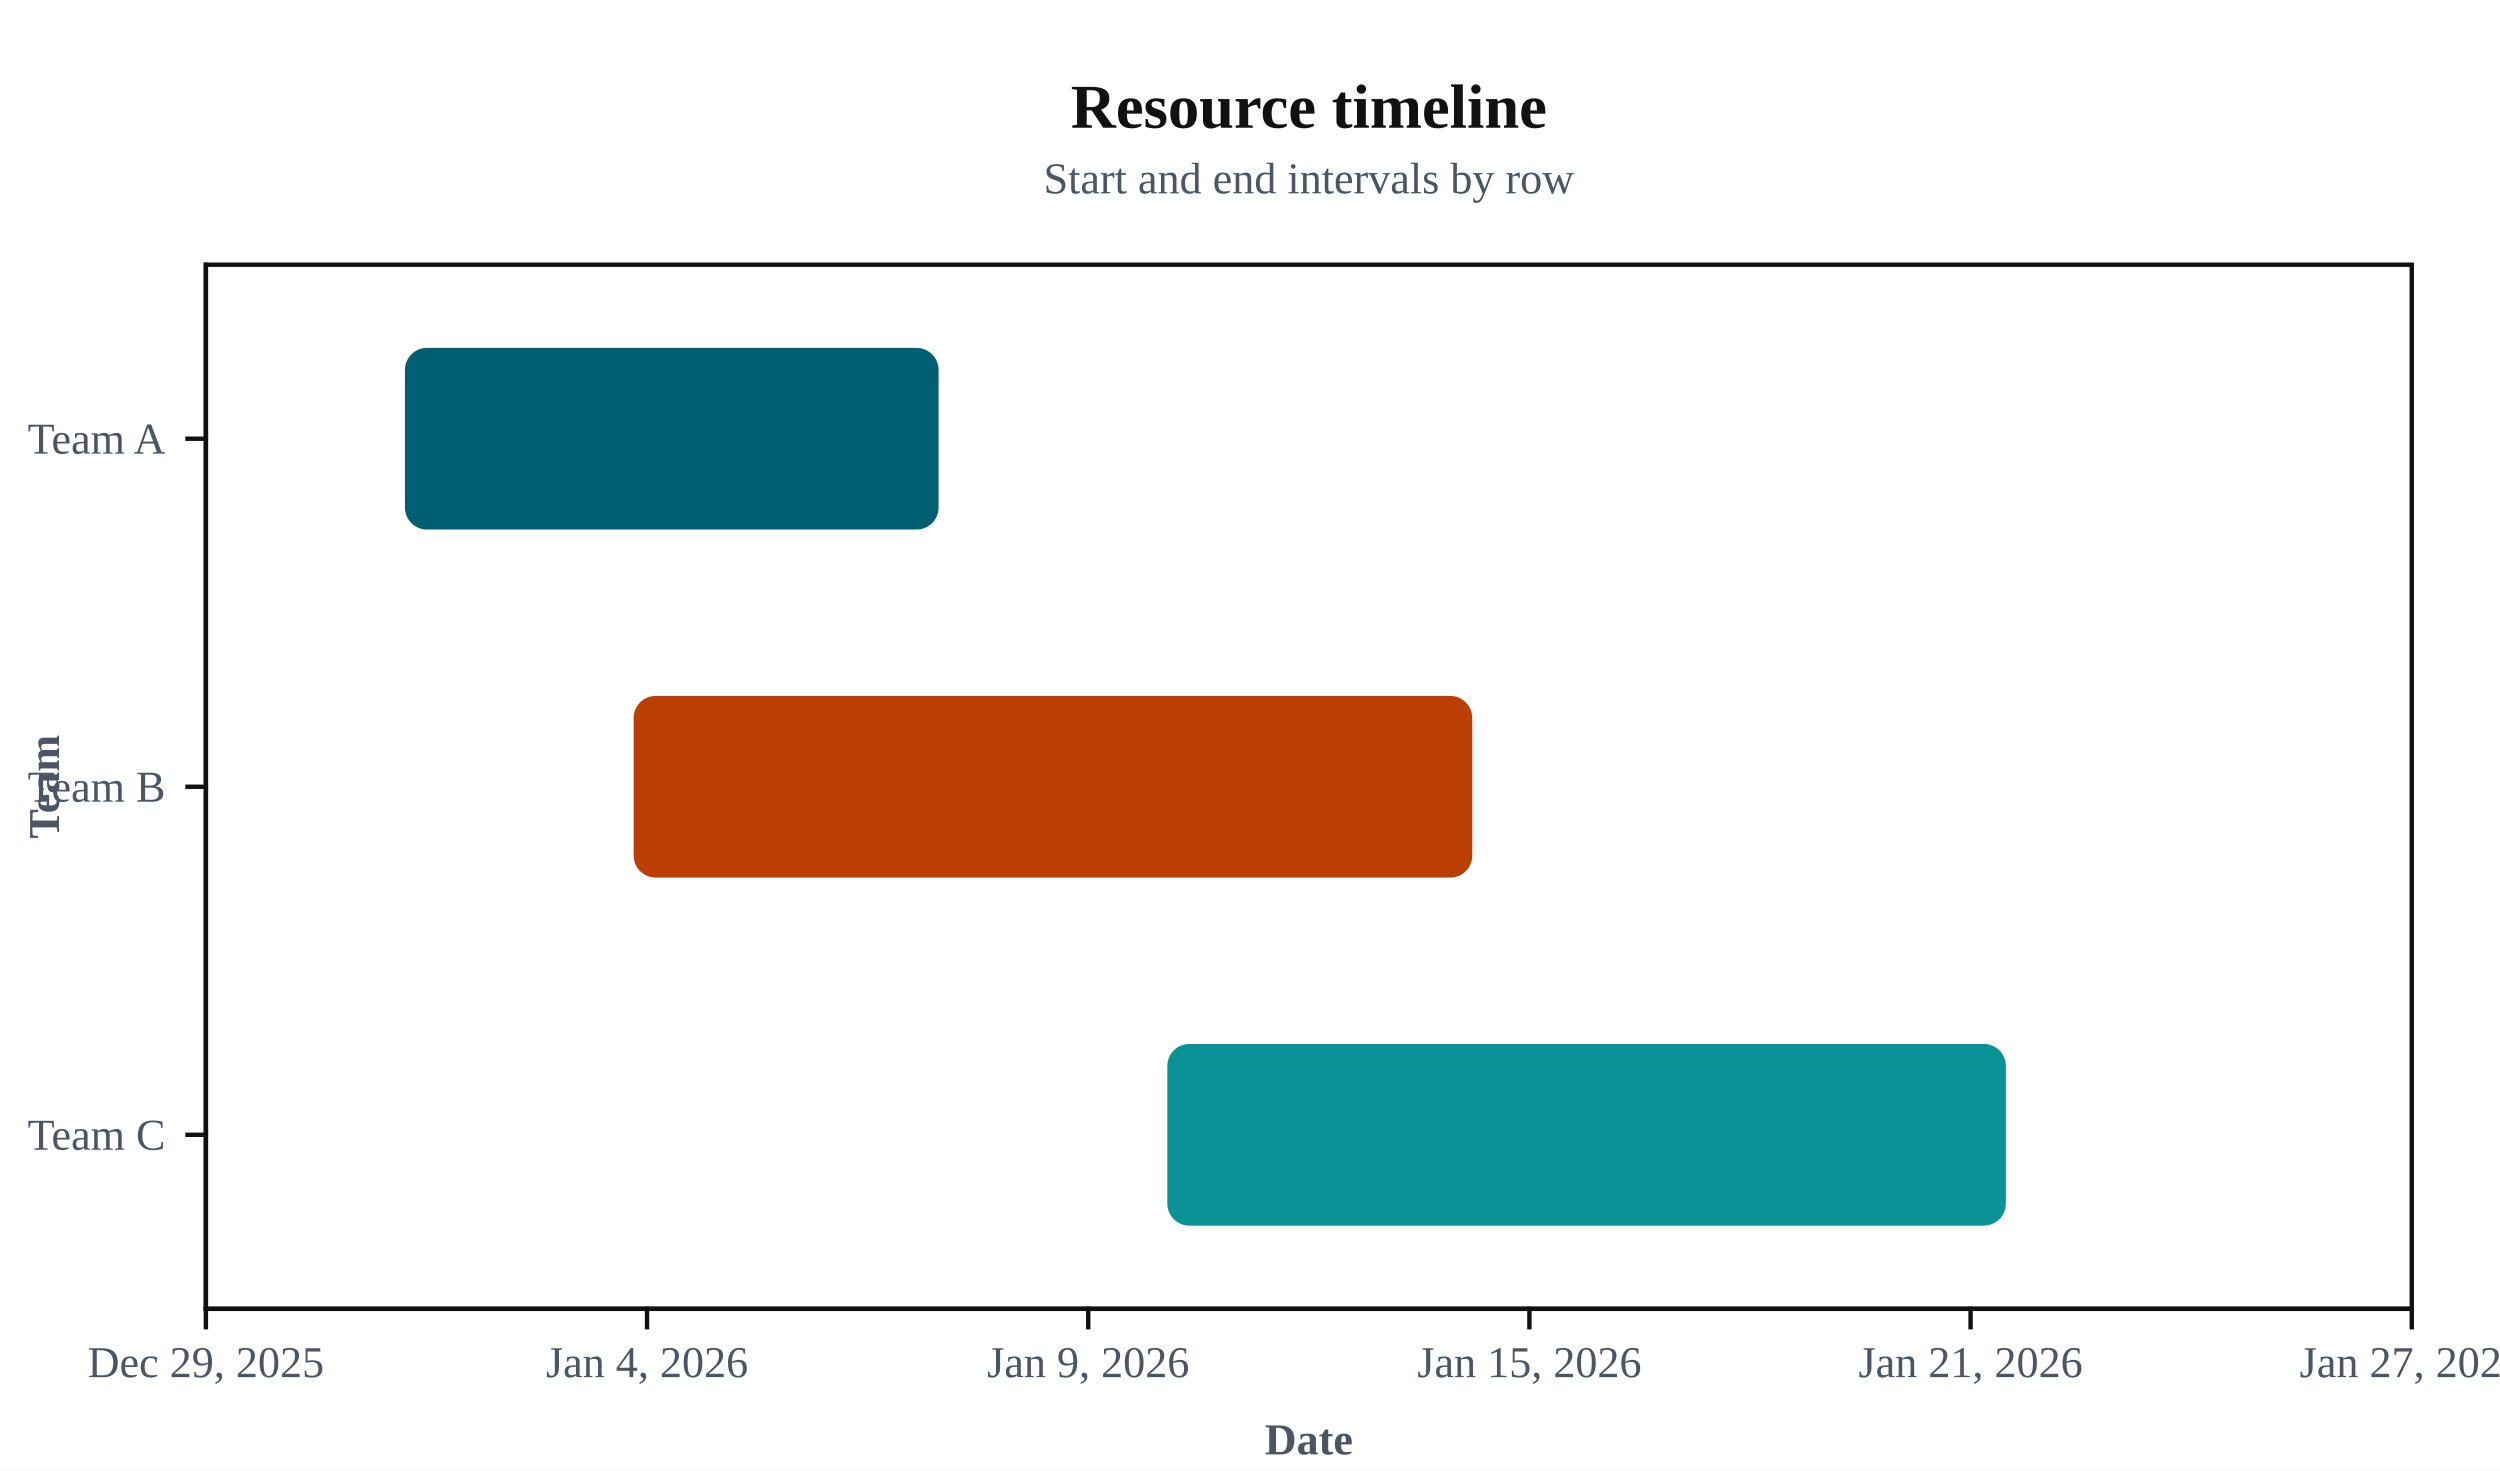
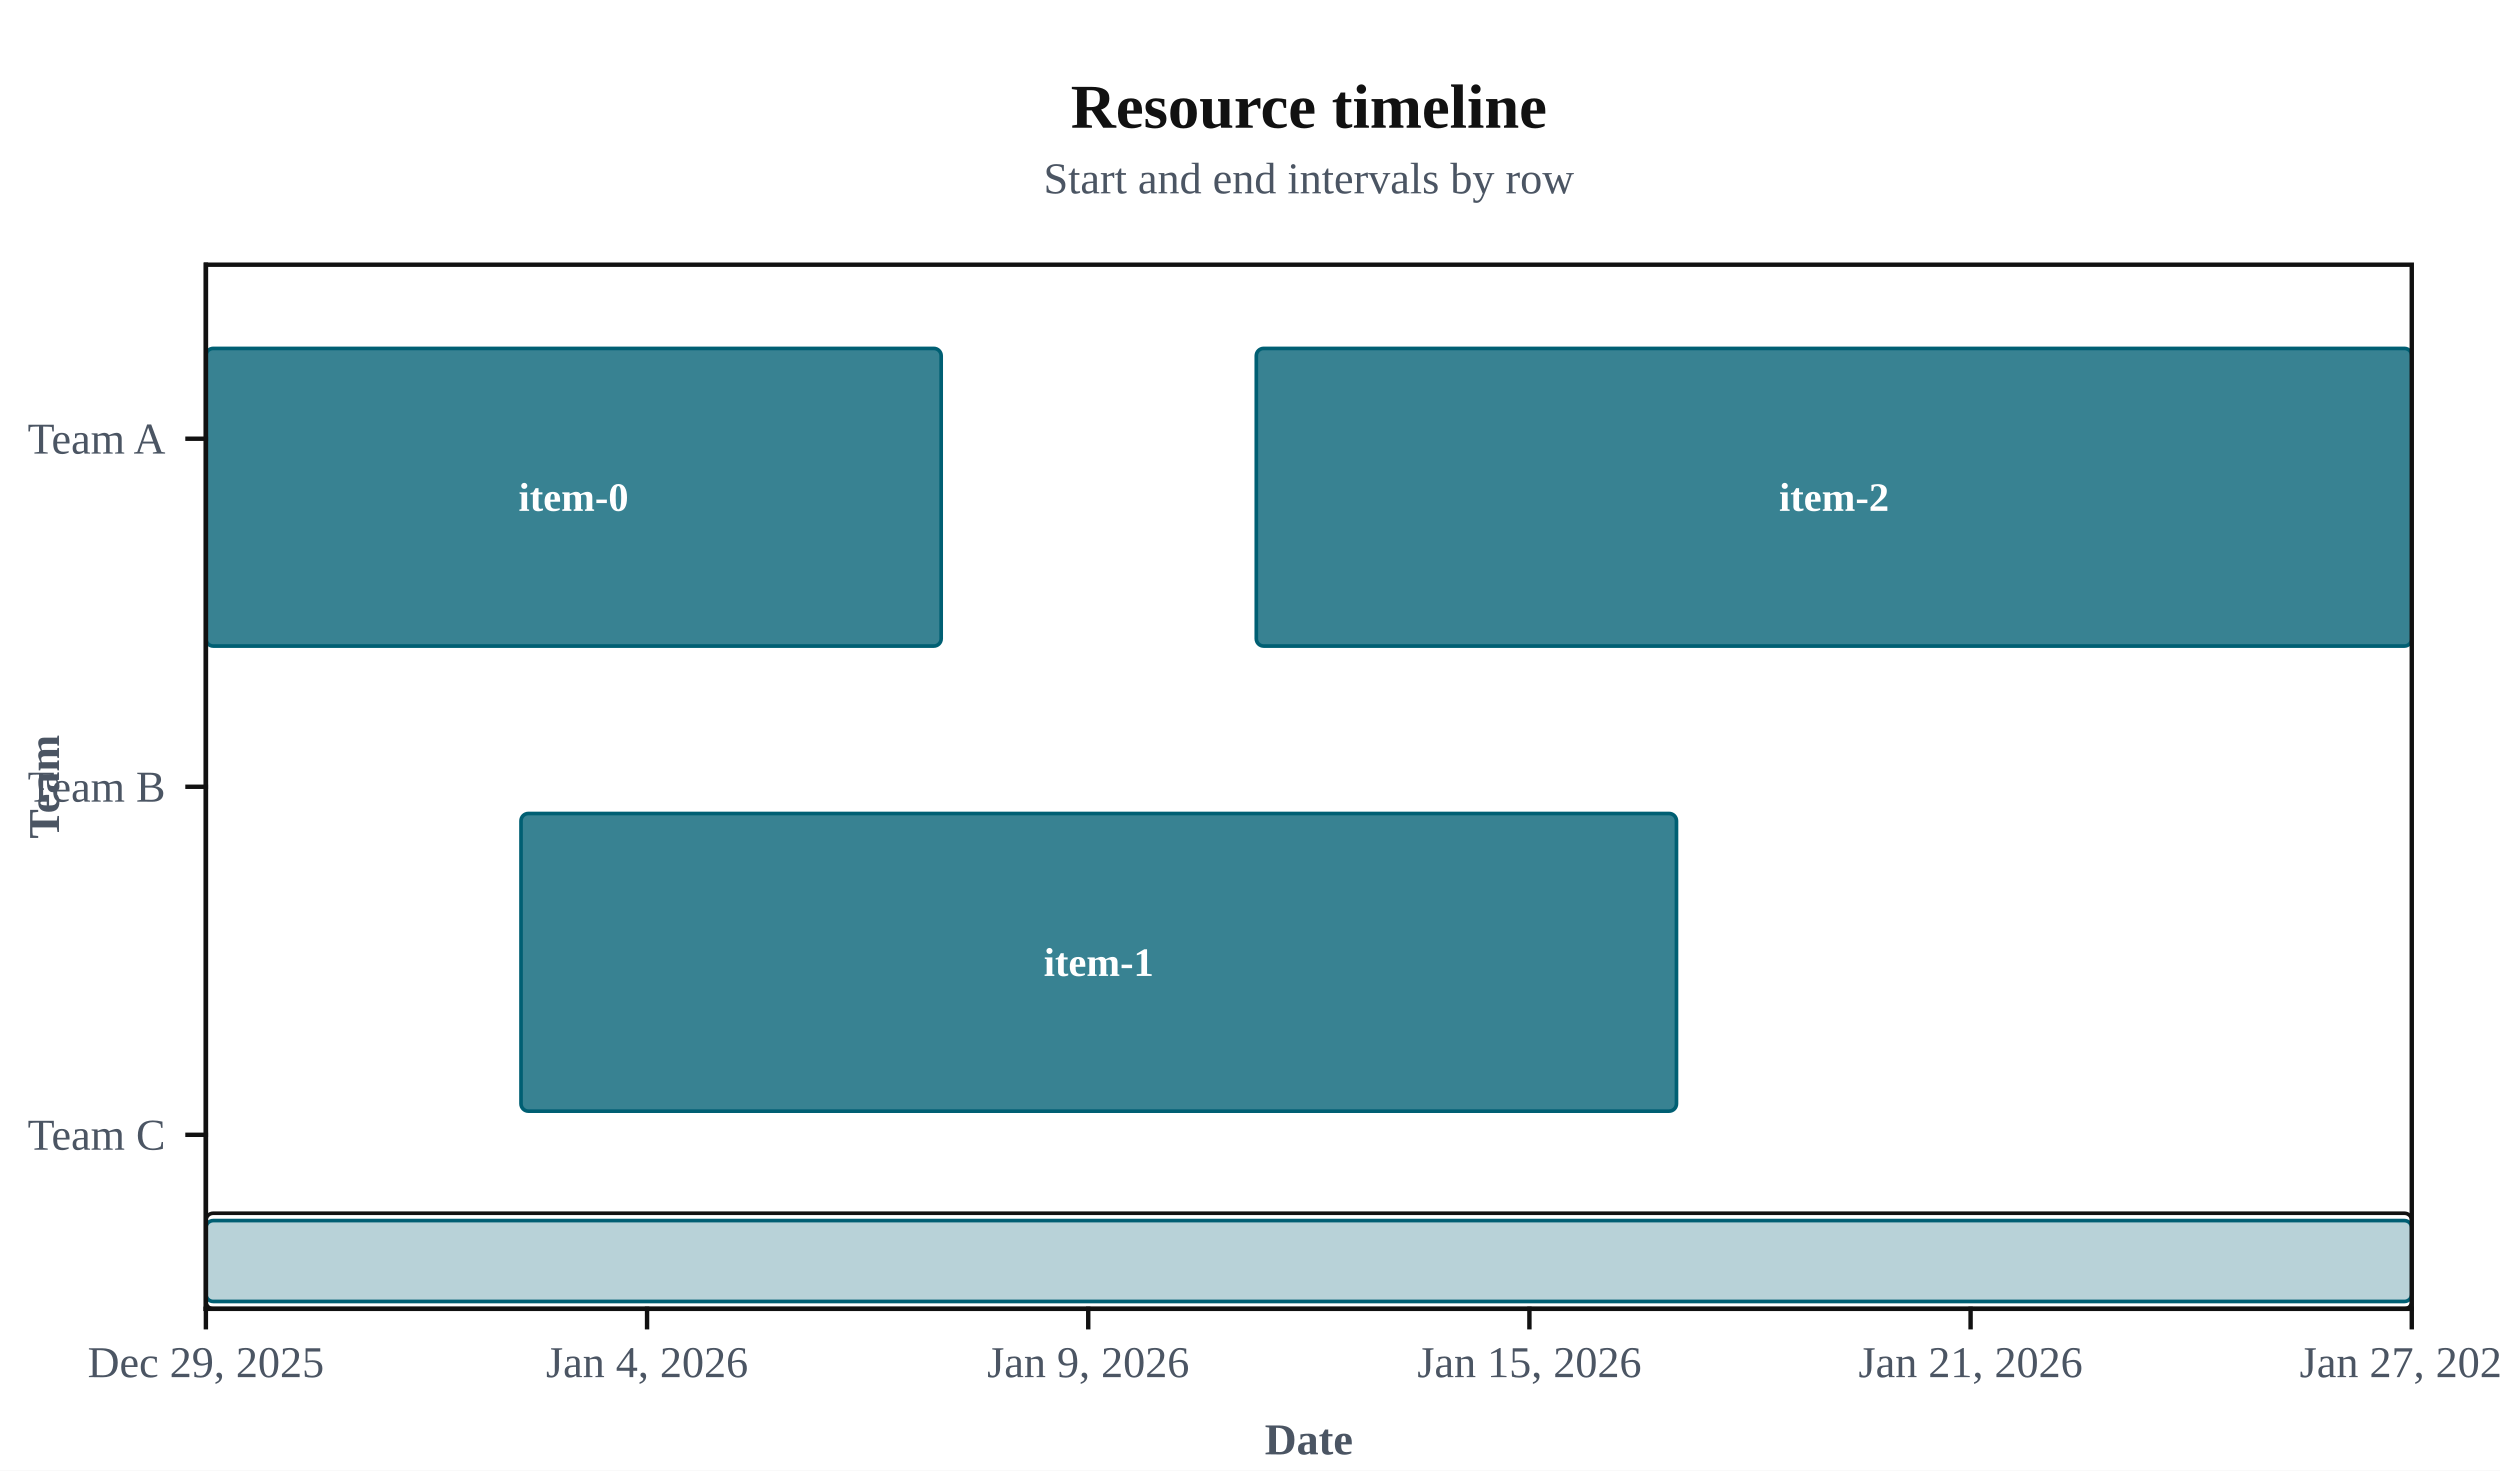
<svg xmlns="http://www.w3.org/2000/svg" width="680" height="400" viewBox="0 0 680 400" role="img" aria-labelledby="title description">
  <defs>
    <clipPath id="clip-1">
      <rect x="56" y="72" width="600" height="284" />
    </clipPath>
  </defs>
  <rect width="100%" height="100%" fill="#ffffff" />
  <g data-scene-node="scene:root">
    <rect data-scene-node="chart:panel" x="56" y="72" width="600" height="284" rx="0" fill="#ffffff" />
    <g data-scene-node="layer-0:group" clip-path="url(#clip-1)">
-       <rect data-scene-node="layer-0:interval:0" x="110.144" y="94.625" width="145.152" height="49.416" rx="6" fill="#005f73" />
-       <rect data-scene-node="layer-0:interval:1" x="172.352" y="189.292" width="228.096" height="49.416" rx="6" fill="#bb3e03" />
-       <rect data-scene-node="layer-0:interval:2" x="317.504" y="283.959" width="228.096" height="49.416" rx="6" fill="#0a9396" />
+       <rect data-scene-node="layer-0:timeline:item-0" x="56" y="94.77" width="200" height="80.96" rx="2" fill="#005f73c7" stroke="#005f73" stroke-width="1" />
+       <rect data-scene-node="layer-0:timeline:item-1" x="141.714" y="221.27" width="314.286" height="80.96" rx="2" fill="#005f73c7" stroke="#005f73" stroke-width="1" />
+       <rect data-scene-node="layer-0:timeline:item-2" x="341.714" y="94.77" width="314.286" height="80.96" rx="2" fill="#005f73c7" stroke="#005f73" stroke-width="1" />
+       <text data-scene-node="layer-0:timeline-label:item-0" x="156" y="135.25" fill="#ffffff" font-family="&quot;STIX Two Text&quot;, &quot;Times New Roman&quot;, serif" font-size="11" font-weight="600" text-anchor="middle" dominant-baseline="central">item-0</text>
+       <text data-scene-node="layer-0:timeline-label:item-1" x="298.857" y="261.75" fill="#ffffff" font-family="&quot;STIX Two Text&quot;, &quot;Times New Roman&quot;, serif" font-size="11" font-weight="600" text-anchor="middle" dominant-baseline="central">item-1</text>
+       <text data-scene-node="layer-0:timeline-label:item-2" x="498.857" y="135.25" fill="#ffffff" font-family="&quot;STIX Two Text&quot;, &quot;Times New Roman&quot;, serif" font-size="11" font-weight="600" text-anchor="middle" dominant-baseline="central">item-2</text>
+       <rect data-scene-node="layer-0:timeline-navigator-track" x="56" y="330" width="600" height="26" rx="2" fill="#ffffff" stroke="#111111" stroke-width="1" />
+       <rect data-scene-node="layer-0:timeline-navigator-window" x="56" y="332" width="600" height="22" rx="2" fill="#005f7347" stroke="#005f73" stroke-width="1" />
    </g>
    <line data-scene-node="axis-x:line" x1="56" y1="356" x2="656" y2="356" fill="none" stroke="#111111" stroke-width="1.2" stroke-linecap="square" />
    <line data-scene-node="axis-x:tick:0" x1="56" y1="356" x2="56" y2="361" fill="none" stroke="#111111" stroke-width="1.2" stroke-linecap="square" />
    <line data-scene-node="axis-x:tick:1" x1="176" y1="356" x2="176" y2="361" fill="none" stroke="#111111" stroke-width="1.2" stroke-linecap="square" />
    <line data-scene-node="axis-x:tick:2" x1="296" y1="356" x2="296" y2="361" fill="none" stroke="#111111" stroke-width="1.2" stroke-linecap="square" />
    <line data-scene-node="axis-x:tick:3" x1="416" y1="356" x2="416" y2="361" fill="none" stroke="#111111" stroke-width="1.2" stroke-linecap="square" />
    <line data-scene-node="axis-x:tick:4" x1="536" y1="356" x2="536" y2="361" fill="none" stroke="#111111" stroke-width="1.2" stroke-linecap="square" />
    <line data-scene-node="axis-x:tick:5" x1="656" y1="356" x2="656" y2="361" fill="none" stroke="#111111" stroke-width="1.2" stroke-linecap="square" />
    <line data-scene-node="axis-y:line" x1="56" y1="72" x2="56" y2="356" fill="none" stroke="#111111" stroke-width="1.2" stroke-linecap="square" />
    <line data-scene-node="axis-y:tick:0" x1="56" y1="119.333" x2="51" y2="119.333" fill="none" stroke="#111111" stroke-width="1.2" stroke-linecap="square" />
    <line data-scene-node="axis-y:tick:1" x1="56" y1="214" x2="51" y2="214" fill="none" stroke="#111111" stroke-width="1.2" stroke-linecap="square" />
    <line data-scene-node="axis-y:tick:2" x1="56" y1="308.667" x2="51" y2="308.667" fill="none" stroke="#111111" stroke-width="1.2" stroke-linecap="square" />
    <rect data-scene-node="chart:plot-box" x="56" y="72" width="600" height="284" rx="0" fill="none" stroke="#111111" stroke-width="1.2" />
    <text data-scene-node="axis-x:label:0" x="56" y="367" fill="#4b5563" font-family="&quot;STIX Two Text&quot;, &quot;Times New Roman&quot;, serif" font-size="12" font-weight="500" text-anchor="middle" dominant-baseline="text-before-edge">Dec 29, 2025</text>
    <text data-scene-node="axis-x:label:1" x="176" y="367" fill="#4b5563" font-family="&quot;STIX Two Text&quot;, &quot;Times New Roman&quot;, serif" font-size="12" font-weight="500" text-anchor="middle" dominant-baseline="text-before-edge">Jan 4, 2026</text>
    <text data-scene-node="axis-x:label:2" x="296" y="367" fill="#4b5563" font-family="&quot;STIX Two Text&quot;, &quot;Times New Roman&quot;, serif" font-size="12" font-weight="500" text-anchor="middle" dominant-baseline="text-before-edge">Jan 9, 2026</text>
    <text data-scene-node="axis-x:label:3" x="416" y="367" fill="#4b5563" font-family="&quot;STIX Two Text&quot;, &quot;Times New Roman&quot;, serif" font-size="12" font-weight="500" text-anchor="middle" dominant-baseline="text-before-edge">Jan 15, 2026</text>
    <text data-scene-node="axis-x:label:4" x="536" y="367" fill="#4b5563" font-family="&quot;STIX Two Text&quot;, &quot;Times New Roman&quot;, serif" font-size="12" font-weight="500" text-anchor="middle" dominant-baseline="text-before-edge">Jan 21, 2026</text>
    <text data-scene-node="axis-x:label:5" x="656" y="367" fill="#4b5563" font-family="&quot;STIX Two Text&quot;, &quot;Times New Roman&quot;, serif" font-size="12" font-weight="500" text-anchor="middle" dominant-baseline="text-before-edge">Jan 27, 2026</text>
    <text data-scene-node="axis-x:title" x="356" y="388" fill="#4b5563" font-family="&quot;STIX Two Text&quot;, &quot;Times New Roman&quot;, serif" font-size="12" font-weight="600" text-anchor="middle" dominant-baseline="text-before-edge">Date</text>
    <text data-scene-node="axis-y:label:0" x="45" y="119.333" fill="#4b5563" font-family="&quot;STIX Two Text&quot;, &quot;Times New Roman&quot;, serif" font-size="12" font-weight="500" text-anchor="end" dominant-baseline="central">Team A</text>
    <text data-scene-node="axis-y:label:1" x="45" y="214" fill="#4b5563" font-family="&quot;STIX Two Text&quot;, &quot;Times New Roman&quot;, serif" font-size="12" font-weight="500" text-anchor="end" dominant-baseline="central">Team B</text>
    <text data-scene-node="axis-y:label:2" x="45" y="308.667" fill="#4b5563" font-family="&quot;STIX Two Text&quot;, &quot;Times New Roman&quot;, serif" font-size="12" font-weight="500" text-anchor="end" dominant-baseline="central">Team C</text>
    <text data-scene-node="axis-y:title" x="12" y="214" fill="#4b5563" font-family="&quot;STIX Two Text&quot;, &quot;Times New Roman&quot;, serif" font-size="12" font-weight="600" text-anchor="middle" dominant-baseline="central" transform="rotate(-90 12 214)">Team</text>
    <text data-scene-node="chart:title" x="356" y="24" fill="#111111" font-family="&quot;STIX Two Text&quot;, &quot;Times New Roman&quot;, serif" font-size="17" font-weight="600" text-anchor="middle" dominant-baseline="text-before-edge">Resource timeline</text>
    <text data-scene-node="chart:subtitle" x="356" y="45" fill="#4b5563" font-family="&quot;STIX Two Text&quot;, &quot;Times New Roman&quot;, serif" font-size="12" font-weight="400" text-anchor="middle" dominant-baseline="text-before-edge">Start and end intervals by row</text>
  </g>
</svg>
